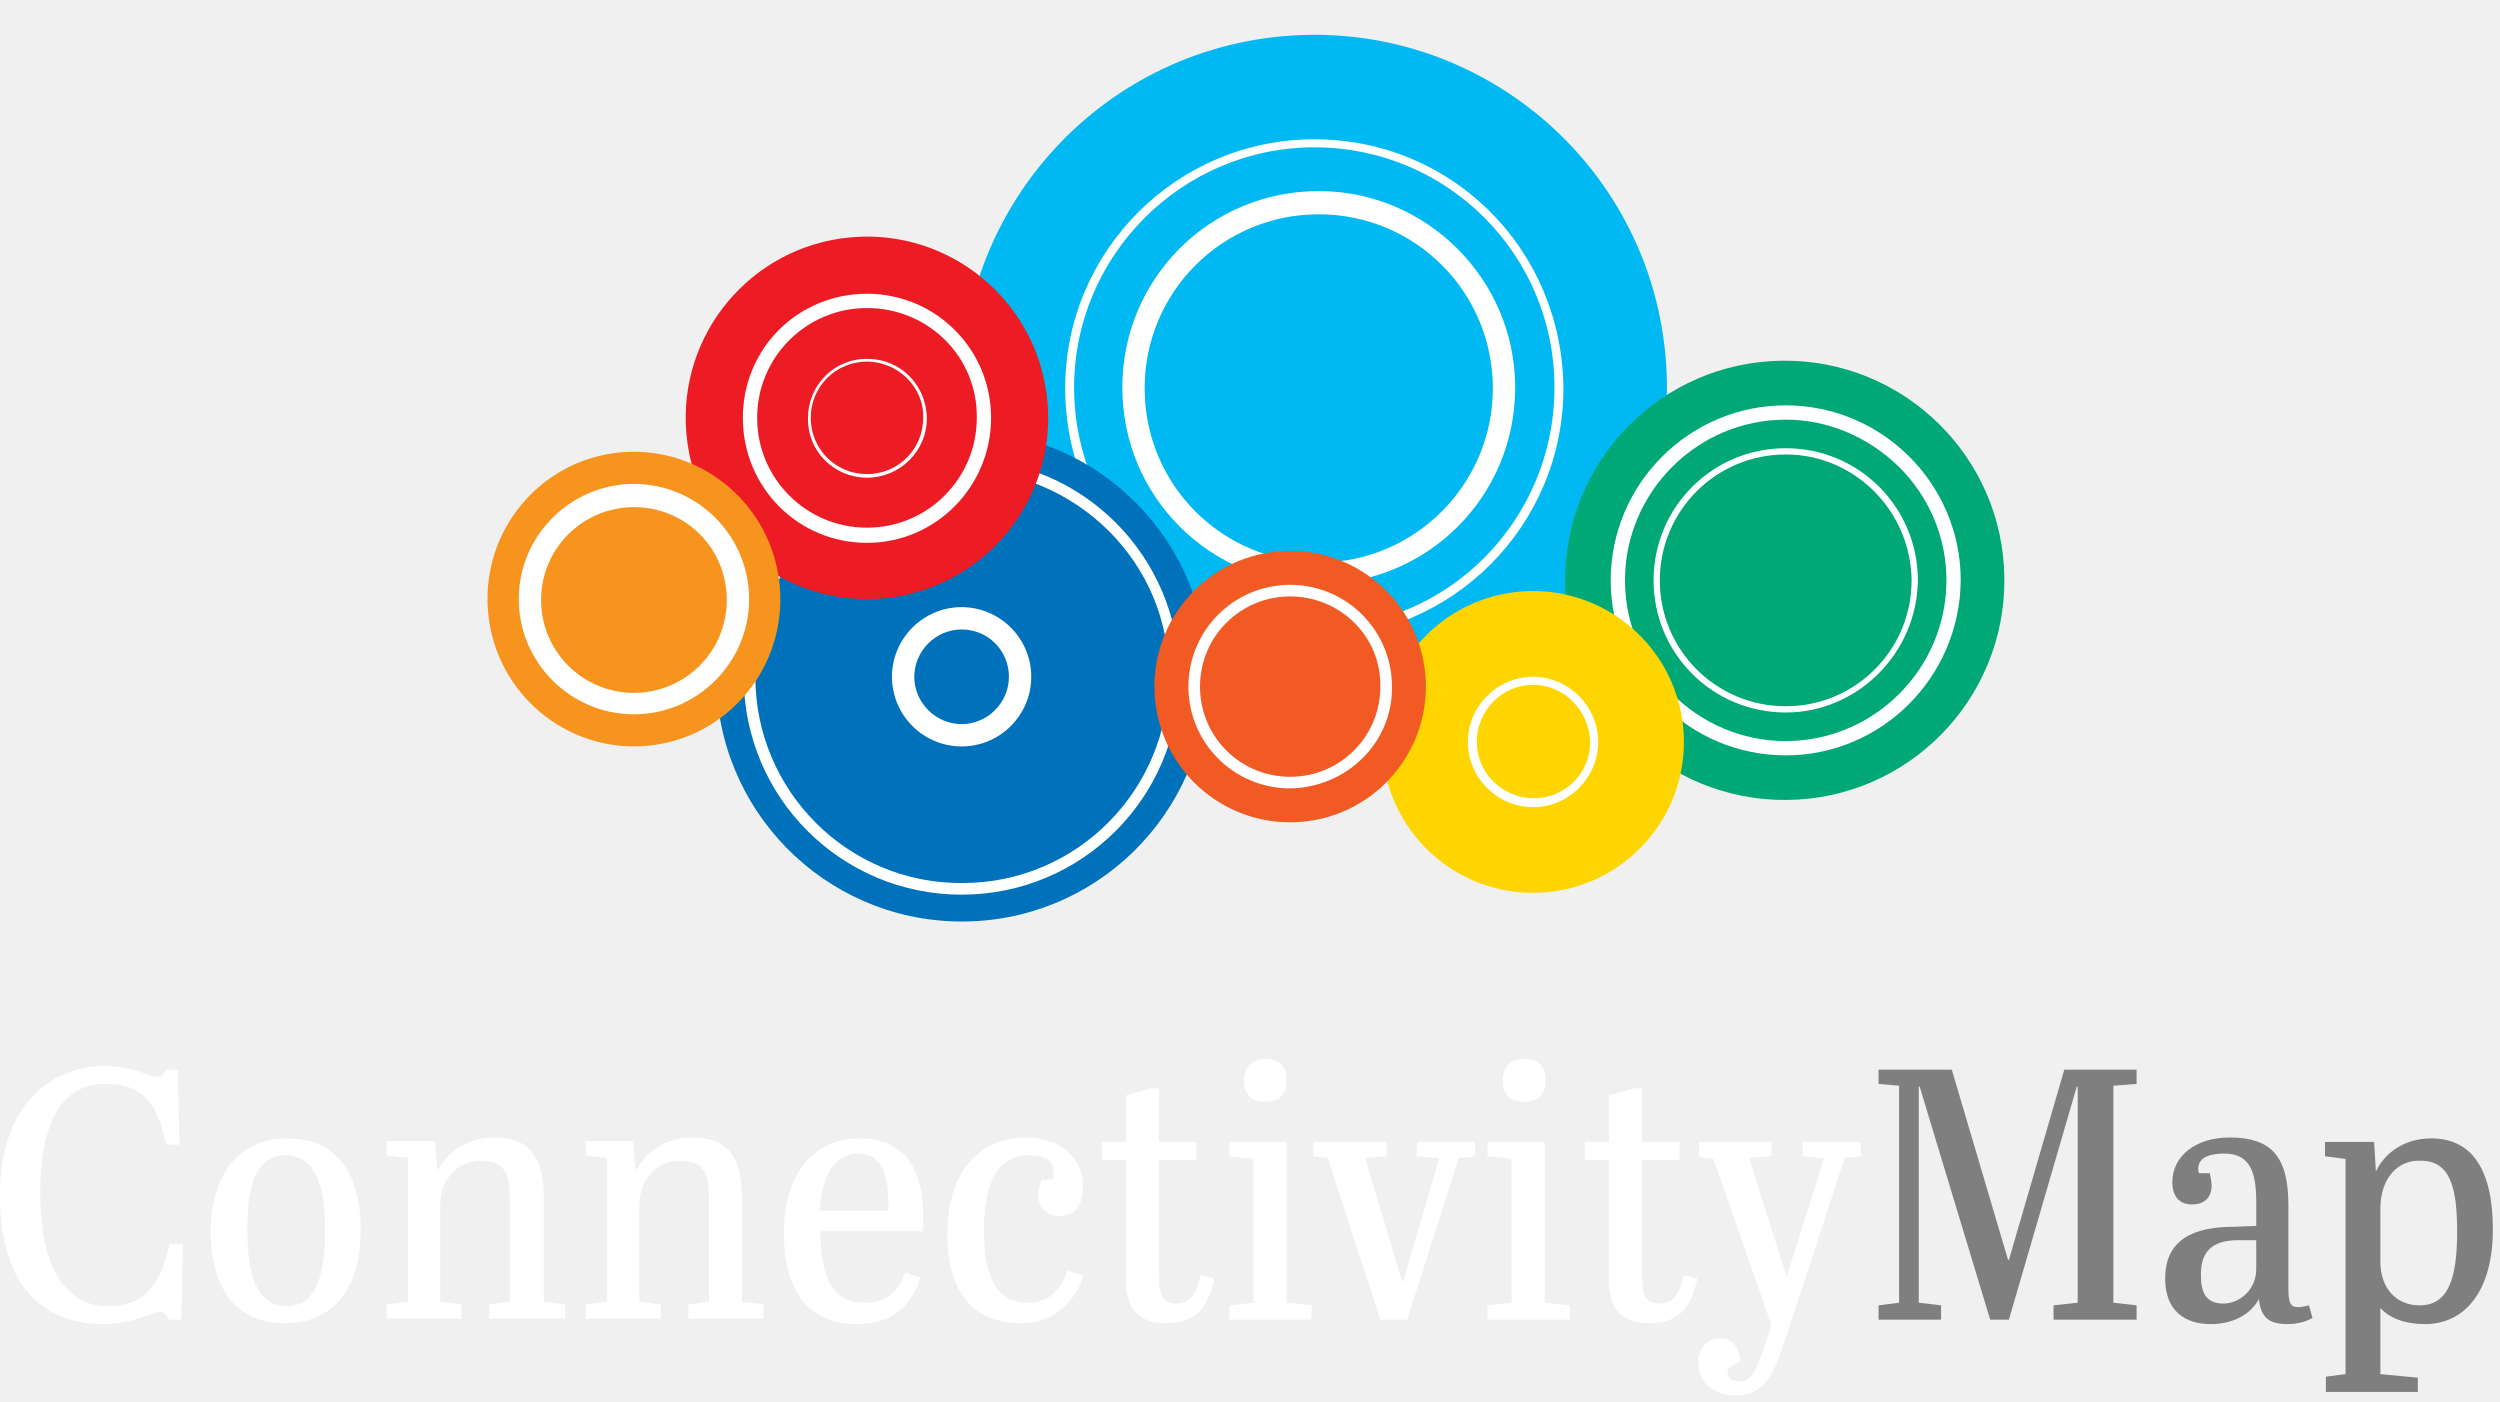
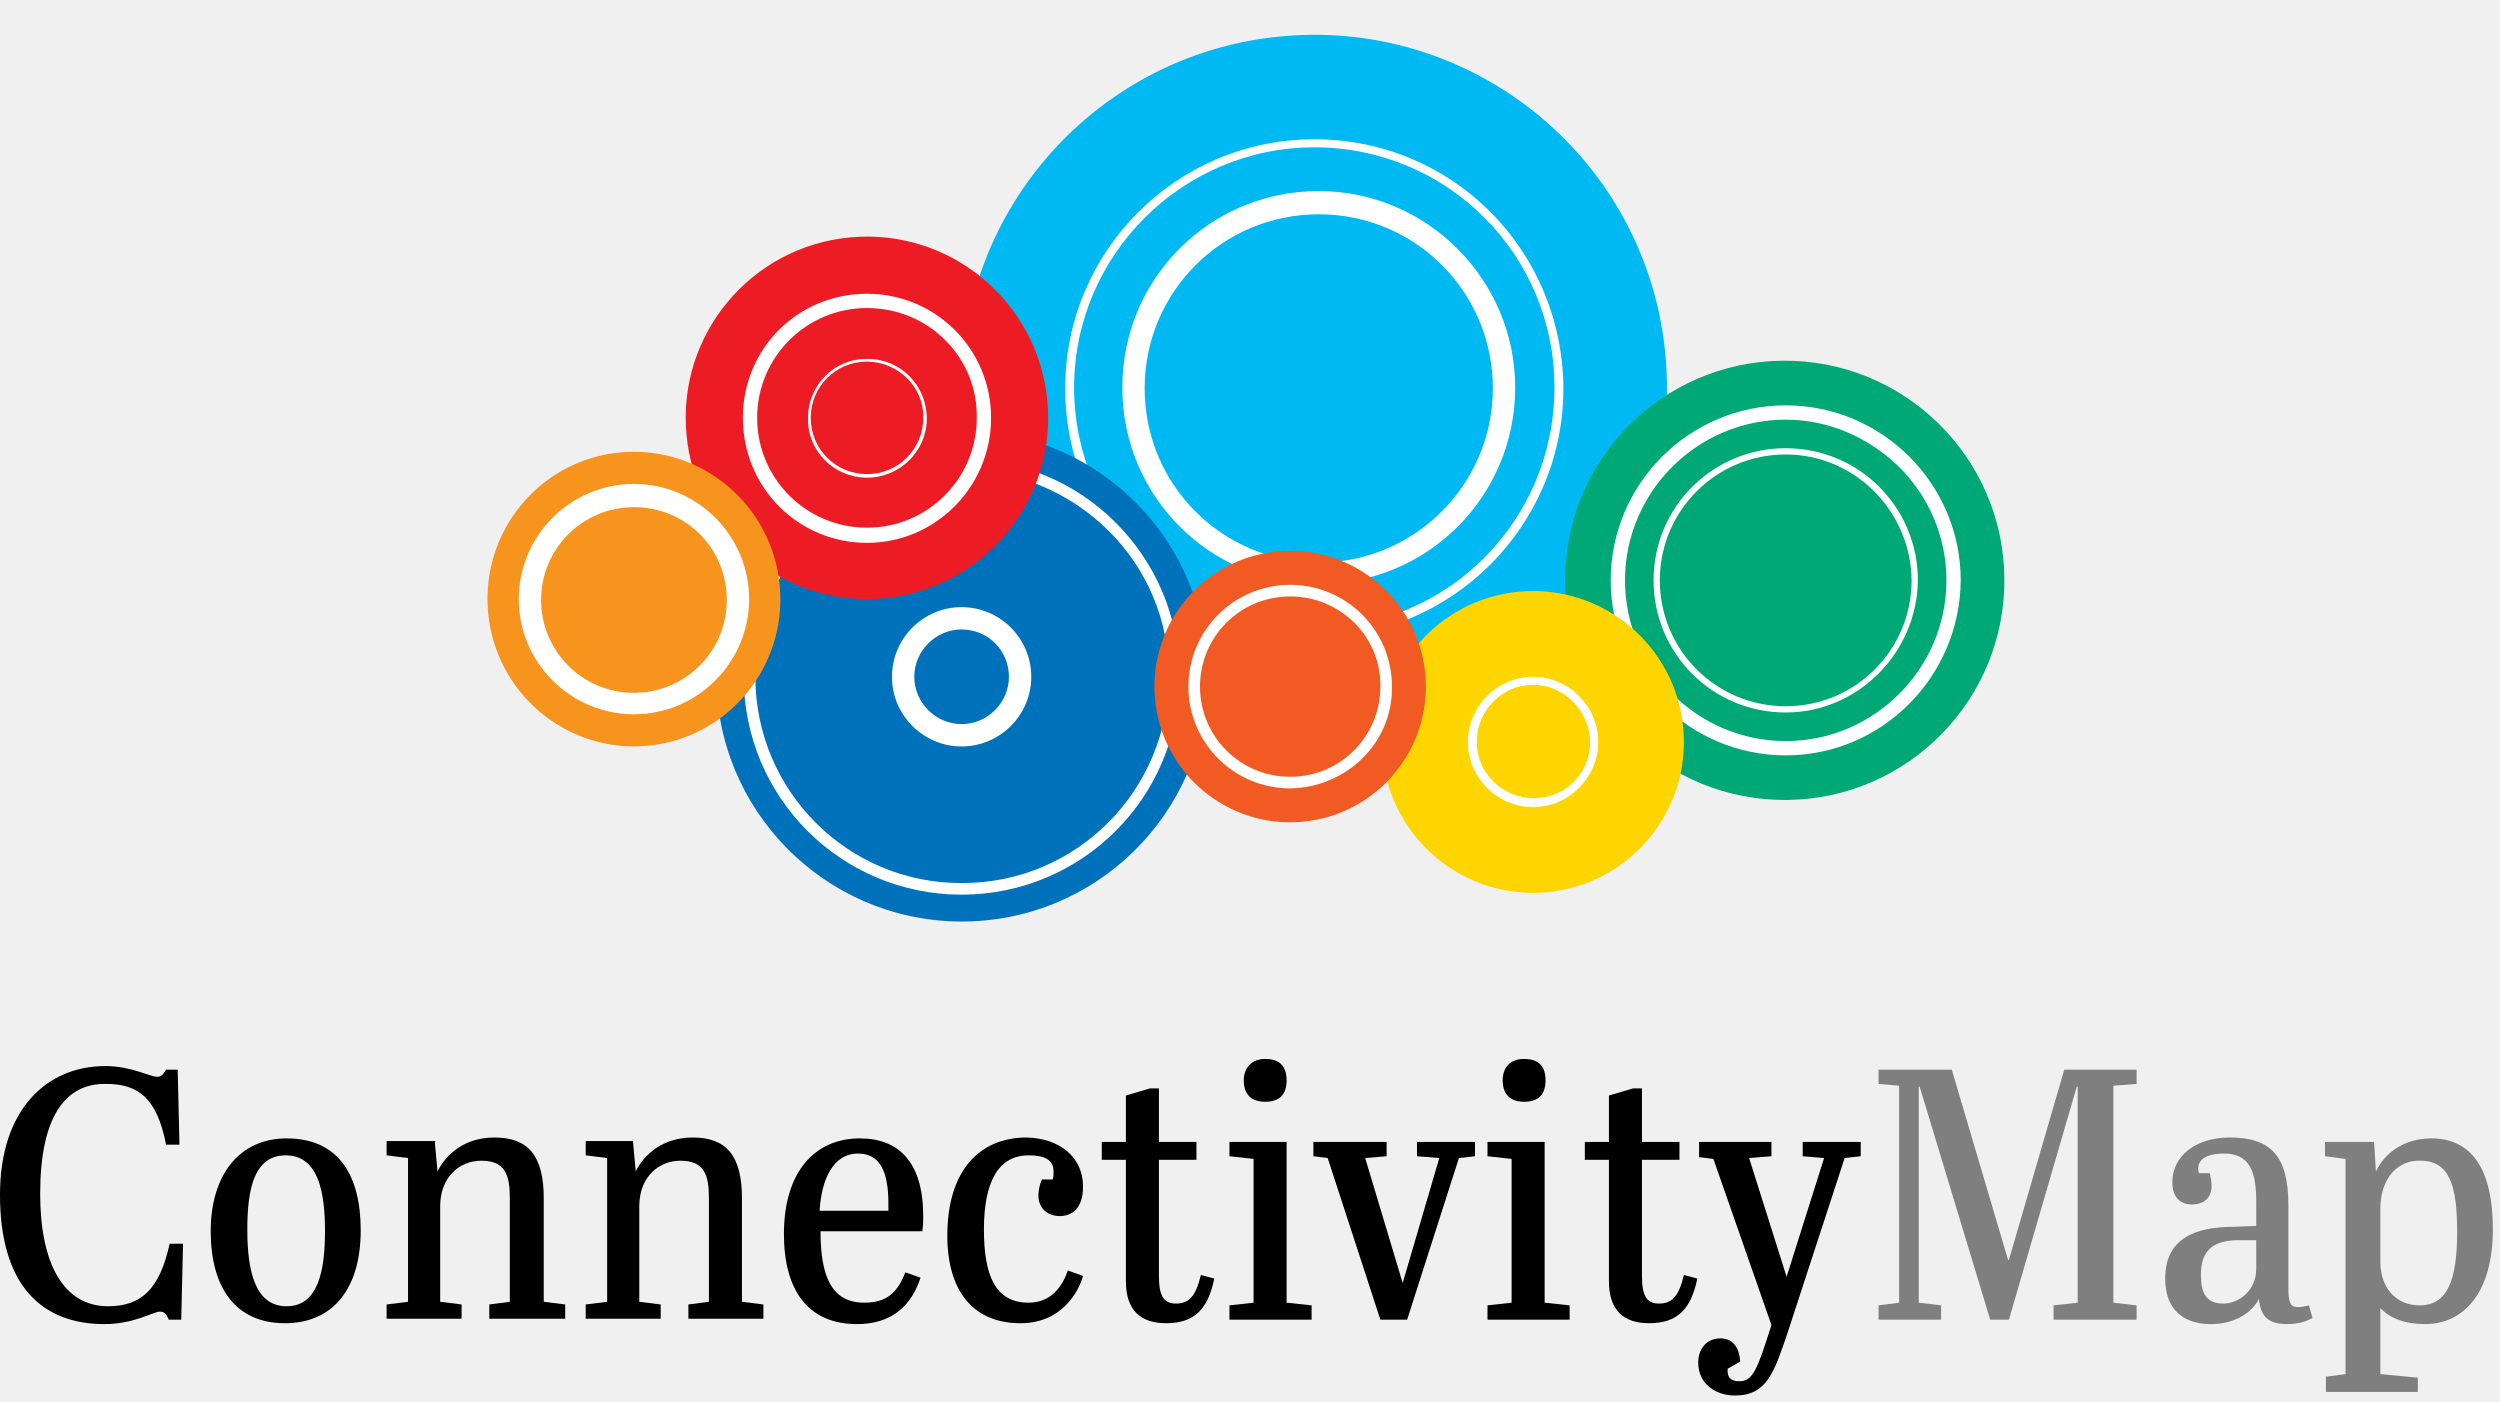
<svg xmlns="http://www.w3.org/2000/svg" width="280px" height="157px" viewBox="0 0 280 157" version="1.1">
  <defs />
  <g id="Page-1" stroke="none" stroke-width="1" fill="none" fill-rule="evenodd">
    <g id="CMap">
-       <g id="Group" transform="translate(0, 119)" fill="#FFFFFF">
+       <g id="Group" transform="translate(0, 119)" fill="#000000">
        <path d="M4.5,14.7 C4.5,22.5 7.1,27.3 12.1,27.3 C15.9,27.3 17.9,25.3 19,20.3 L20.5,20.3 L20.3,28.8 L18.9,28.8 C18.7,28.3 18.5,27.9 17.9,27.9 C17.2,27.9 15,29.3 11.7,29.3 C4.7,29.3 3.55271368e-15,25 3.55271368e-15,14.8 C3.55271368e-15,5.3 5.2,0.4 11.8,0.4 C14.7,0.4 16.8,1.6 17.6,1.6 C18.1,1.6 18.3,1.3 18.6,0.8 L19.9,0.8 L20.1,9.2 L18.6,9.2 C17.6,4.1 15.6,2.4 11.9,2.4 C7.3,2.3 4.5,6.1 4.5,14.7 L4.5,14.7 Z" id="Shape" />
        <path d="M32.1,8.5 C37.9,8.5 40.4,12.6 40.4,18.8 C40.4,25.2 37.4,29.2 31.9,29.2 C26.3,29.2 23.6,25.1 23.6,18.9 C23.6,12.6 26.8,8.5 32.1,8.5 L32.1,8.5 Z M32,10.4 C28.4,10.4 27.7,14.3 27.7,18.7 C27.7,23.2 28.5,27.3 32.1,27.3 C35.6,27.3 36.4,23.4 36.4,18.9 C36.4,14.6 35.7,10.4 32,10.4 L32,10.4 Z" id="Shape" />
        <path d="M48.7,8.9 L49,12.2 C50,10.2 52.1,8.4 55.4,8.4 C59.2,8.4 60.9,10.5 60.9,15.2 L60.9,26.8 L63.3,27.1 L63.3,28.7 L54.8,28.7 L54.8,27.1 L57.1,26.8 L57.1,15.2 C57.1,12.6 56.6,11 53.9,11 C51.5,11 49.3,12.8 49.3,16.1 L49.3,26.8 L51.7,27.1 L51.7,28.7 L43.3,28.7 L43.3,27.1 L45.7,26.8 L45.7,10.7 L43.3,10.4 L43.3,8.8 L48.7,8.8 C48.8,8.8 48.8,8.9 48.7,8.9 L48.7,8.9 Z" id="Shape" />
        <path d="M70.9,8.9 L71.2,12.2 C72.2,10.2 74.3,8.4 77.6,8.4 C81.4,8.4 83.1,10.5 83.1,15.2 L83.1,26.8 L85.5,27.1 L85.5,28.7 L77.1,28.7 L77.1,27.1 L79.4,26.8 L79.4,15.2 C79.4,12.6 78.9,11 76.2,11 C73.8,11 71.6,12.8 71.6,16.1 L71.6,26.8 L74,27.1 L74,28.7 L65.6,28.7 L65.6,27.1 L68,26.8 L68,10.7 L65.6,10.4 L65.6,8.8 L70.9,8.8 L70.9,8.9 L70.9,8.9 L70.9,8.9 Z" id="Shape" />
        <path d="M96.3,8.5 C100.7,8.5 103.4,11.2 103.4,17.2 C103.4,17.7 103.4,18.3 103.3,18.9 L91.9,18.9 C91.9,23.9 93.1,26.9 96.8,26.9 C99.3,26.9 100.5,25.8 101.4,23.5 L103.1,24.1 C102.1,27.2 99.9,29.3 96,29.3 C90.4,29.3 87.8,25.4 87.8,19.2 C87.8,12.2 91.3,8.5 96.3,8.5 L96.3,8.5 Z M99.5,16.7 L99.5,15.8 C99.5,12.1 98.5,10.2 96.1,10.2 C93.3,10.2 92,13.1 91.8,16.6 L99.5,16.6 L99.5,16.7 L99.5,16.7 Z" id="Shape" />
        <path d="M121.3,13.9 C121.3,16.3 120.1,17.2 118.7,17.2 C117.3,17.2 116.3,16.3 116.3,14.9 C116.3,14.5 116.4,13.7 116.7,13.1 L117.9,13.1 C118,12.8 118,12.5 118,12.2 C118,10.9 117,10.4 115.2,10.4 C111.8,10.4 110.2,13.4 110.2,18.7 C110.2,23.9 111.5,26.9 115.2,26.9 C117.8,26.9 119,25 119.6,23.3 L121.3,23.9 C120.8,25.7 118.9,29.2 114.3,29.2 C109,29.2 106.1,25.6 106.1,19.4 C106.1,12.1 109.7,8.4 115,8.4 C118.7,8.5 121.3,10.6 121.3,13.9 L121.3,13.9 Z" id="Shape" />
      </g>
-       <path d="M126.1,129.9 L123.4,129.9 L123.4,127.9 L126.1,127.9 L126.1,122.7 L128.8,121.9 L129.8,121.9 L129.8,127.9 L134,127.9 L134,129.9 L129.8,129.9 L129.8,142.9 C129.8,145.1 130.3,146 131.7,146 C133.1,146 133.9,145.3 134.5,142.8 L136,143.2 C135.3,146.6 133.8,148.2 130.6,148.2 C127.8,148.2 126.1,146.8 126.1,143.5 L126.1,129.9 L126.1,129.9 Z" id="Shape" fill="#FFFFFF" />
-       <path d="M144.1,127.9 L144.1,145.9 L146.9,146.2 L146.9,147.8 L137.7,147.8 L137.7,146.2 L140.4,145.9 L140.4,129.8 L137.7,129.5 L137.7,127.9 L144.1,127.9 L144.1,127.9 L144.1,127.9 Z M141.7,118.6 C143.1,118.6 144.1,119.2 144.1,121 C144.1,122.6 143.3,123.4 141.7,123.4 C139.9,123.4 139.3,122.3 139.3,121 C139.3,119.7 140.1,118.6 141.7,118.6 L141.7,118.6 Z" id="Shape" fill="#FFFFFF" />
-       <g id="Group" transform="translate(147, 118)" fill="#FFFFFF">
+       <path d="M126.1,129.9 L123.4,129.9 L123.4,127.9 L126.1,127.9 L126.1,122.7 L128.8,121.9 L129.8,121.9 L129.8,127.9 L134,127.9 L134,129.9 L129.8,129.9 L129.8,142.9 C129.8,145.1 130.3,146 131.7,146 C133.1,146 133.9,145.3 134.5,142.8 L136,143.2 C135.3,146.6 133.8,148.2 130.6,148.2 C127.8,148.2 126.1,146.8 126.1,143.5 L126.1,129.9 L126.1,129.9 Z" id="Shape" fill="#000000" />
+       <path d="M144.1,127.9 L144.1,145.9 L146.9,146.2 L146.9,147.8 L137.7,147.8 L137.7,146.2 L140.4,145.9 L140.4,129.8 L137.7,129.5 L137.7,127.9 L144.1,127.9 L144.1,127.9 L144.1,127.9 Z M141.7,118.6 C143.1,118.6 144.1,119.2 144.1,121 C144.1,122.6 143.3,123.4 141.7,123.4 C139.9,123.4 139.3,122.3 139.3,121 C139.3,119.7 140.1,118.6 141.7,118.6 L141.7,118.6 Z" id="Shape" fill="#000000" />
+       <g id="Group" transform="translate(147, 118)" fill="#000000">
        <path d="M0.1,9.9 L8.3,9.9 L8.3,11.5 L5.9,11.7 L10.1,25.7 L14.2,11.7 L11.7,11.5 L11.7,9.9 L18.2,9.9 L18.2,11.5 L16.4,11.7 L10.6,29.8 L7.6,29.8 L1.7,11.7 L0.1,11.5 L0.1,9.9 L0.1,9.9 Z" id="Shape" />
        <path d="M26,9.9 L26,27.9 L28.8,28.2 L28.8,29.8 L19.6,29.8 L19.6,28.2 L22.3,27.9 L22.3,11.8 L19.6,11.5 L19.6,9.9 L26,9.9 L26,9.9 L26,9.9 Z M23.7,0.6 C25.1,0.6 26.1,1.2 26.1,3 C26.1,4.6 25.3,5.4 23.7,5.4 C21.9,5.4 21.3,4.3 21.3,3 C21.3,1.7 22,0.6 23.7,0.6 L23.7,0.6 Z" id="Shape" />
      </g>
-       <path d="M180.2,129.9 L177.5,129.9 L177.5,127.9 L180.2,127.9 L180.2,122.7 L182.9,121.9 L183.9,121.9 L183.9,127.9 L188.1,127.9 L188.1,129.9 L183.9,129.9 L183.9,142.9 C183.9,145.1 184.4,146 185.8,146 C187.2,146 188,145.3 188.6,142.8 L190.1,143.2 C189.4,146.6 187.9,148.2 184.7,148.2 C181.9,148.2 180.2,146.8 180.2,143.5 L180.2,129.9 L180.2,129.9 Z" id="Shape" fill="#FFFFFF" />
-       <path d="M190.1,127.9 L198.4,127.9 L198.4,129.5 L195.9,129.7 L200.1,143 L204.3,129.7 L201.9,129.5 L201.9,127.9 L208.4,127.9 L208.4,129.5 L206.6,129.7 L200.2,149.3 C198.7,153.7 197.9,156.3 194.3,156.3 C192.3,156.3 190.2,155.1 190.2,152.6 C190.2,151.1 191.1,149.9 192.7,149.9 C193.9,149.9 194.8,150.7 194.9,152.5 L193.5,153.3 C193.4,154.3 193.9,154.7 194.8,154.7 C196.3,154.7 196.8,153.5 198.4,148.4 L191.9,129.8 L190.3,129.6 L190.3,127.9 L190.1,127.9 L190.1,127.9 L190.1,127.9 Z" id="Shape" fill="#FFFFFF" />
+       <path d="M180.2,129.9 L177.5,129.9 L177.5,127.9 L180.2,127.9 L180.2,122.7 L182.9,121.9 L183.9,121.9 L183.9,127.9 L188.1,127.9 L188.1,129.9 L183.9,129.9 L183.9,142.9 C183.9,145.1 184.4,146 185.8,146 C187.2,146 188,145.3 188.6,142.8 L190.1,143.2 C189.4,146.6 187.9,148.2 184.7,148.2 C181.9,148.2 180.2,146.8 180.2,143.5 L180.2,129.9 L180.2,129.9 Z" id="Shape" fill="#000000" />
+       <path d="M190.1,127.9 L198.4,127.9 L198.4,129.5 L195.9,129.7 L200.1,143 L204.3,129.7 L201.9,129.5 L201.9,127.9 L208.4,127.9 L208.4,129.5 L206.6,129.7 L200.2,149.3 C198.7,153.7 197.9,156.3 194.3,156.3 C192.3,156.3 190.2,155.1 190.2,152.6 C190.2,151.1 191.1,149.9 192.7,149.9 C193.9,149.9 194.8,150.7 194.9,152.5 L193.5,153.3 C193.4,154.3 193.9,154.7 194.8,154.7 C196.3,154.7 196.8,153.5 198.4,148.4 L191.9,129.8 L190.3,129.6 L190.3,127.9 L190.1,127.9 L190.1,127.9 L190.1,127.9 Z" id="Shape" fill="#000000" />
      <path d="M239.3,119.8 L239.3,121.4 L236.7,121.6 L236.7,145.9 L239.3,146.2 L239.3,147.8 L230,147.8 L230,146.2 L232.7,145.9 L232.7,121.7 L232.6,121.7 L225,147.8 L222.9,147.8 L215,121.7 L214.9,121.7 L214.9,145.9 L217.4,146.2 L217.4,147.8 L210.4,147.8 L210.4,146.2 L212.7,145.9 L212.7,121.6 L210.4,121.4 L210.4,119.8 L218.6,119.8 L224.9,141.1 L225,141.1 L231.2,119.8 L239.3,119.8 L239.3,119.8 Z" id="Shape" fill="#7F7F7F" />
      <path d="M252.7,137.3 L252.7,134.6 C252.7,131.1 251.9,129.2 249.1,129.2 C248,129.2 246.2,129.4 246.2,130.9 C246.2,131 246.2,131.2 246.3,131.4 L247.5,131.4 C247.6,131.9 247.7,132.4 247.7,132.8 C247.7,134.2 246.8,134.9 245.5,134.9 C244.1,134.9 243.3,134 243.3,132.4 C243.3,129.5 245.9,127.4 249.7,127.4 C254.3,127.4 256.3,129.4 256.3,135 L256.3,144.2 C256.3,145.9 256.5,146.4 257.4,146.4 C257.8,146.4 258.2,146.3 258.6,146.2 L259,147.6 C258.4,148 257.3,148.3 256.2,148.3 C254.2,148.3 253.2,147.6 253,145.5 C252,147.3 250,148.3 247.6,148.3 C244.8,148.3 242.5,146.9 242.5,143.2 C242.5,138.8 245.7,137.4 250.2,137.4 L252.7,137.3 L252.7,137.3 L252.7,137.3 Z M252.7,142.1 L252.7,138.9 L250.7,138.9 C247.5,138.9 246.5,140.4 246.5,142.8 C246.5,144.8 247.1,146 249,146 C250.7,146 252.7,144.6 252.7,142.1 L252.7,142.1 Z" id="Shape" fill="#7F7F7F" />
      <path d="M260.4,154.2 L262.7,153.9 L262.7,129.8 L260.4,129.5 L260.4,127.9 L265.9,127.9 L266.1,131.2 C267.1,129.1 269.3,127.5 272.3,127.5 C276.8,127.5 279.2,130.9 279.2,137.7 C279.2,144.7 276,148.3 271.6,148.3 C269.3,148.3 267.6,147.6 266.6,146.5 L266.6,153.9 L270.8,154.3 L270.8,155.9 L260.5,155.9 L260.5,154.2 L260.4,154.2 L260.4,154.2 L260.4,154.2 Z M266.6,135.4 L266.6,141.3 C266.6,144.3 268.4,146.2 271,146.2 C274.1,146.2 275.2,143.4 275.2,138 C275.2,132.9 274.4,130 271.1,130 C268.6,129.9 266.6,131.9 266.6,135.4 L266.6,135.4 Z" id="Shape" fill="#7F7F7F" />
      <g id="Group" transform="translate(53, 0)">
        <circle id="Oval" fill="#00B9F2" transform="translate(94.19667, 43.3988) rotate(-5.110515) translate(-94.19667, -43.3988) " cx="94.197" cy="43.399" r="39.499" />
        <path d="M94.2,15.6 C78.8,15.6 66.3,28.1 66.3,43.5 C66.3,58.9 78.8,71.4 94.2,71.4 C109.6,71.4 122.1,58.9 122.1,43.5 L122.1,43.5 C122,28 109.7,15.6 94.2,15.6 L94.2,15.6 Z M94.2,70.3 C79.3,70.3 67.3,58.2 67.3,43.4 C67.3,28.6 79.4,16.5 94.2,16.5 C109.1,16.5 121.1,28.5 121.1,43.4 C121.1,58.3 109.1,70.4 94.2,70.3 L94.2,70.3 L94.2,70.3 Z" id="Shape" fill="#FFFFFF" />
        <path d="M94.7,21.4 C82.5,21.4 72.7,31.2 72.7,43.4 C72.7,55.6 82.5,65.4 94.7,65.4 C106.9,65.4 116.7,55.6 116.7,43.4 C116.7,31.3 106.8,21.4 94.7,21.4 L94.7,21.4 Z M94.7,63 C83.9,63 75.2,54.3 75.2,43.5 C75.2,32.7 83.9,24 94.7,24 C105.5,24 114.2,32.7 114.2,43.5 C114.2,54.2 105.5,63 94.7,63 L94.7,63 L94.7,63 Z" id="Shape" fill="#FFFFFF" />
        <circle id="Oval" fill="#00A875" transform="translate(146.8914, 64.99718) rotate(-0.610106) translate(-146.8914, -64.99718) " cx="146.891" cy="64.997" r="24.599" />
        <path d="M147,84.6 C136.2,84.6 127.4,75.8 127.4,65 C127.4,54.2 136.2,45.4 147,45.4 C157.8,45.4 166.6,54.2 166.6,65 C166.5,75.9 157.7,84.6 147,84.6 L147,84.6 Z M147,47 C137.1,47 129,55.1 129,65 C129,74.9 137.1,83 147,83 C156.9,83 165,74.9 165,65 C165,60.2 163.1,55.7 159.7,52.3 C156.2,48.9 151.7,47 147,47 L147,47 L147,47 Z" id="Shape" fill="#FFFFFF" />
        <circle id="Oval" fill="#0072BC" transform="translate(54.73062, 75.70979) rotate(-89.44011) translate(-54.73062, -75.70979) " cx="54.731" cy="75.71" r="27.501" />
        <path d="M54.7,83.6 C50.4,83.6 46.9,80.1 46.9,75.8 C46.9,71.5 50.4,68 54.7,68 C59,68 62.5,71.5 62.5,75.8 C62.5,80.1 59,83.6 54.7,83.6 L54.7,83.6 Z M54.7,70.5 C51.8,70.5 49.4,72.9 49.4,75.8 C49.4,78.7 51.8,81.1 54.7,81.1 C57.6,81.1 60,78.7 60,75.8 C60,72.9 57.7,70.5 54.7,70.5 L54.7,70.5 Z" id="Shape" fill="#FFFFFF" />
        <path d="M54.7,100.2 C41.2,100.2 30.3,89.3 30.3,75.8 C30.3,62.3 41.2,51.4 54.7,51.4 C68.2,51.4 79.1,62.3 79.1,75.8 C79.1,89.3 68.2,100.2 54.7,100.2 L54.7,100.2 Z M54.7,52.6 C41.9,52.6 31.5,63 31.6,75.8 C31.6,88.6 42,99 54.8,98.9 C67.6,98.9 77.9,88.5 77.9,75.7 C78,63 67.5,52.7 54.7,52.6 L54.7,52.6 Z" id="Shape" fill="#FFFFFF" />
        <circle id="Oval" fill="#FFD500" transform="translate(118.6961, 83.09777) rotate(-5.110515) translate(-118.6961, -83.09777) " cx="118.696" cy="83.098" r="16.9" />
        <circle id="Oval" fill="#F15A22" transform="translate(91.49678, 76.8979) rotate(-5.110515) translate(-91.49678, -76.8979) " cx="91.497" cy="76.898" r="15.2" />
        <path d="M91.5,88.3 C85.2,88.3 80.1,83.2 80.1,76.9 C80.1,70.6 85.2,65.5 91.5,65.5 C97.8,65.5 102.9,70.6 102.9,76.9 C103,83.2 97.8,88.2 91.5,88.3 L91.5,88.3 Z M91.5,66.8 C85.9,66.8 81.4,71.3 81.4,76.9 C81.4,82.5 85.9,87 91.5,87 C97.1,87 101.6,82.5 101.6,76.9 C101.7,71.3 97.1,66.8 91.5,66.8 L91.5,66.8 Z" id="Shape" fill="#FFFFFF" />
        <circle id="Oval" fill="#ED1C24" transform="translate(44.09793, 46.79875) rotate(-5.110515) translate(-44.09793, -46.79875) " cx="44.098" cy="46.799" r="20.299" />
        <ellipse id="Oval" fill="#F7941E" transform="translate(17.99773, 67.09723) rotate(-5.100826) translate(-17.99773, -67.09723) " cx="17.998" cy="67.097" rx="16.399" ry="16.499" />
        <path d="M18,80 C10.9,80 5.1,74.2 5.1,67.1 C5.1,60 10.9,54.2 18,54.2 C25.1,54.2 30.9,60 30.9,67.1 C30.9,74.2 25.1,80 18,80 L18,80 L18,80 Z M18,56.8 C12.3,56.8 7.6,61.4 7.6,67.2 C7.6,72.9 12.2,77.6 18,77.6 C23.7,77.6 28.4,73 28.4,67.2 C28.4,61.4 23.8,56.8 18,56.8 L18,56.8 L18,56.8 Z" id="Shape" fill="#FFFFFF" />
        <path d="M118.7,90.4 C114.7,90.4 111.4,87.1 111.4,83.1 C111.4,79.1 114.7,75.8 118.7,75.8 C122.7,75.8 126,79.1 126,83.1 L126,83.1 C126,87.1 122.7,90.4 118.7,90.4 L118.7,90.4 Z M118.7,76.7 C115.2,76.7 112.4,79.6 112.4,83.1 C112.4,86.6 115.3,89.4 118.8,89.4 C122.3,89.4 125.1,86.6 125.1,83.1 C125,79.6 122.2,76.7 118.7,76.7 L118.7,76.7 L118.7,76.7 L118.7,76.7 Z" id="Shape" fill="#FFFFFF" />
        <path d="M147,79.8 C138.8,79.8 132.2,73.2 132.2,65 C132.2,56.8 138.8,50.2 147,50.2 C155.2,50.2 161.8,56.8 161.8,65 L161.8,65 C161.7,73.2 155,79.8 147,79.8 L147,79.8 Z M147,50.9 C139.2,50.9 132.9,57.2 132.9,65 C132.9,72.8 139.2,79.1 147,79.1 C154.8,79.1 161.1,72.8 161.1,65 C161,57.2 154.7,50.9 147,50.9 L147,50.9 Z" id="Shape" fill="#FFFFFF" />
        <path d="M44.1,60.8 C36.4,60.8 30.2,54.6 30.2,46.8 C30.2,39 36.4,32.9 44.1,32.9 C51.8,32.9 58,39.1 58,46.8 L58,46.8 C58,54.5 51.8,60.8 44.1,60.8 L44.1,60.8 Z M44.1,34.5 C37.3,34.5 31.8,40 31.8,46.8 C31.8,53.6 37.3,59.1 44.1,59.1 C50.9,59.1 56.4,53.6 56.4,46.8 C56.5,40 51,34.5 44.1,34.5 L44.1,34.5 Z" id="Shape" fill="#FFFFFF" />
        <path d="M44.1,53.5 C40.4,53.5 37.4,50.5 37.5,46.8 C37.5,43.1 40.5,40.1 44.2,40.2 C47.9,40.2 50.8,43.2 50.8,46.9 C50.8,50.5 47.8,53.5 44.1,53.5 L44.1,53.5 L44.1,53.5 Z M44.1,40.5 C40.6,40.5 37.8,43.3 37.8,46.8 C37.8,50.3 40.6,53.1 44.1,53.1 C47.6,53.1 50.4,50.3 50.4,46.8 L50.4,46.8 C50.5,43.3 47.5,40.5 44.1,40.5 L44.1,40.5 L44.1,40.5 Z" id="Shape" fill="#FFFFFF" />
      </g>
    </g>
  </g>
</svg>
